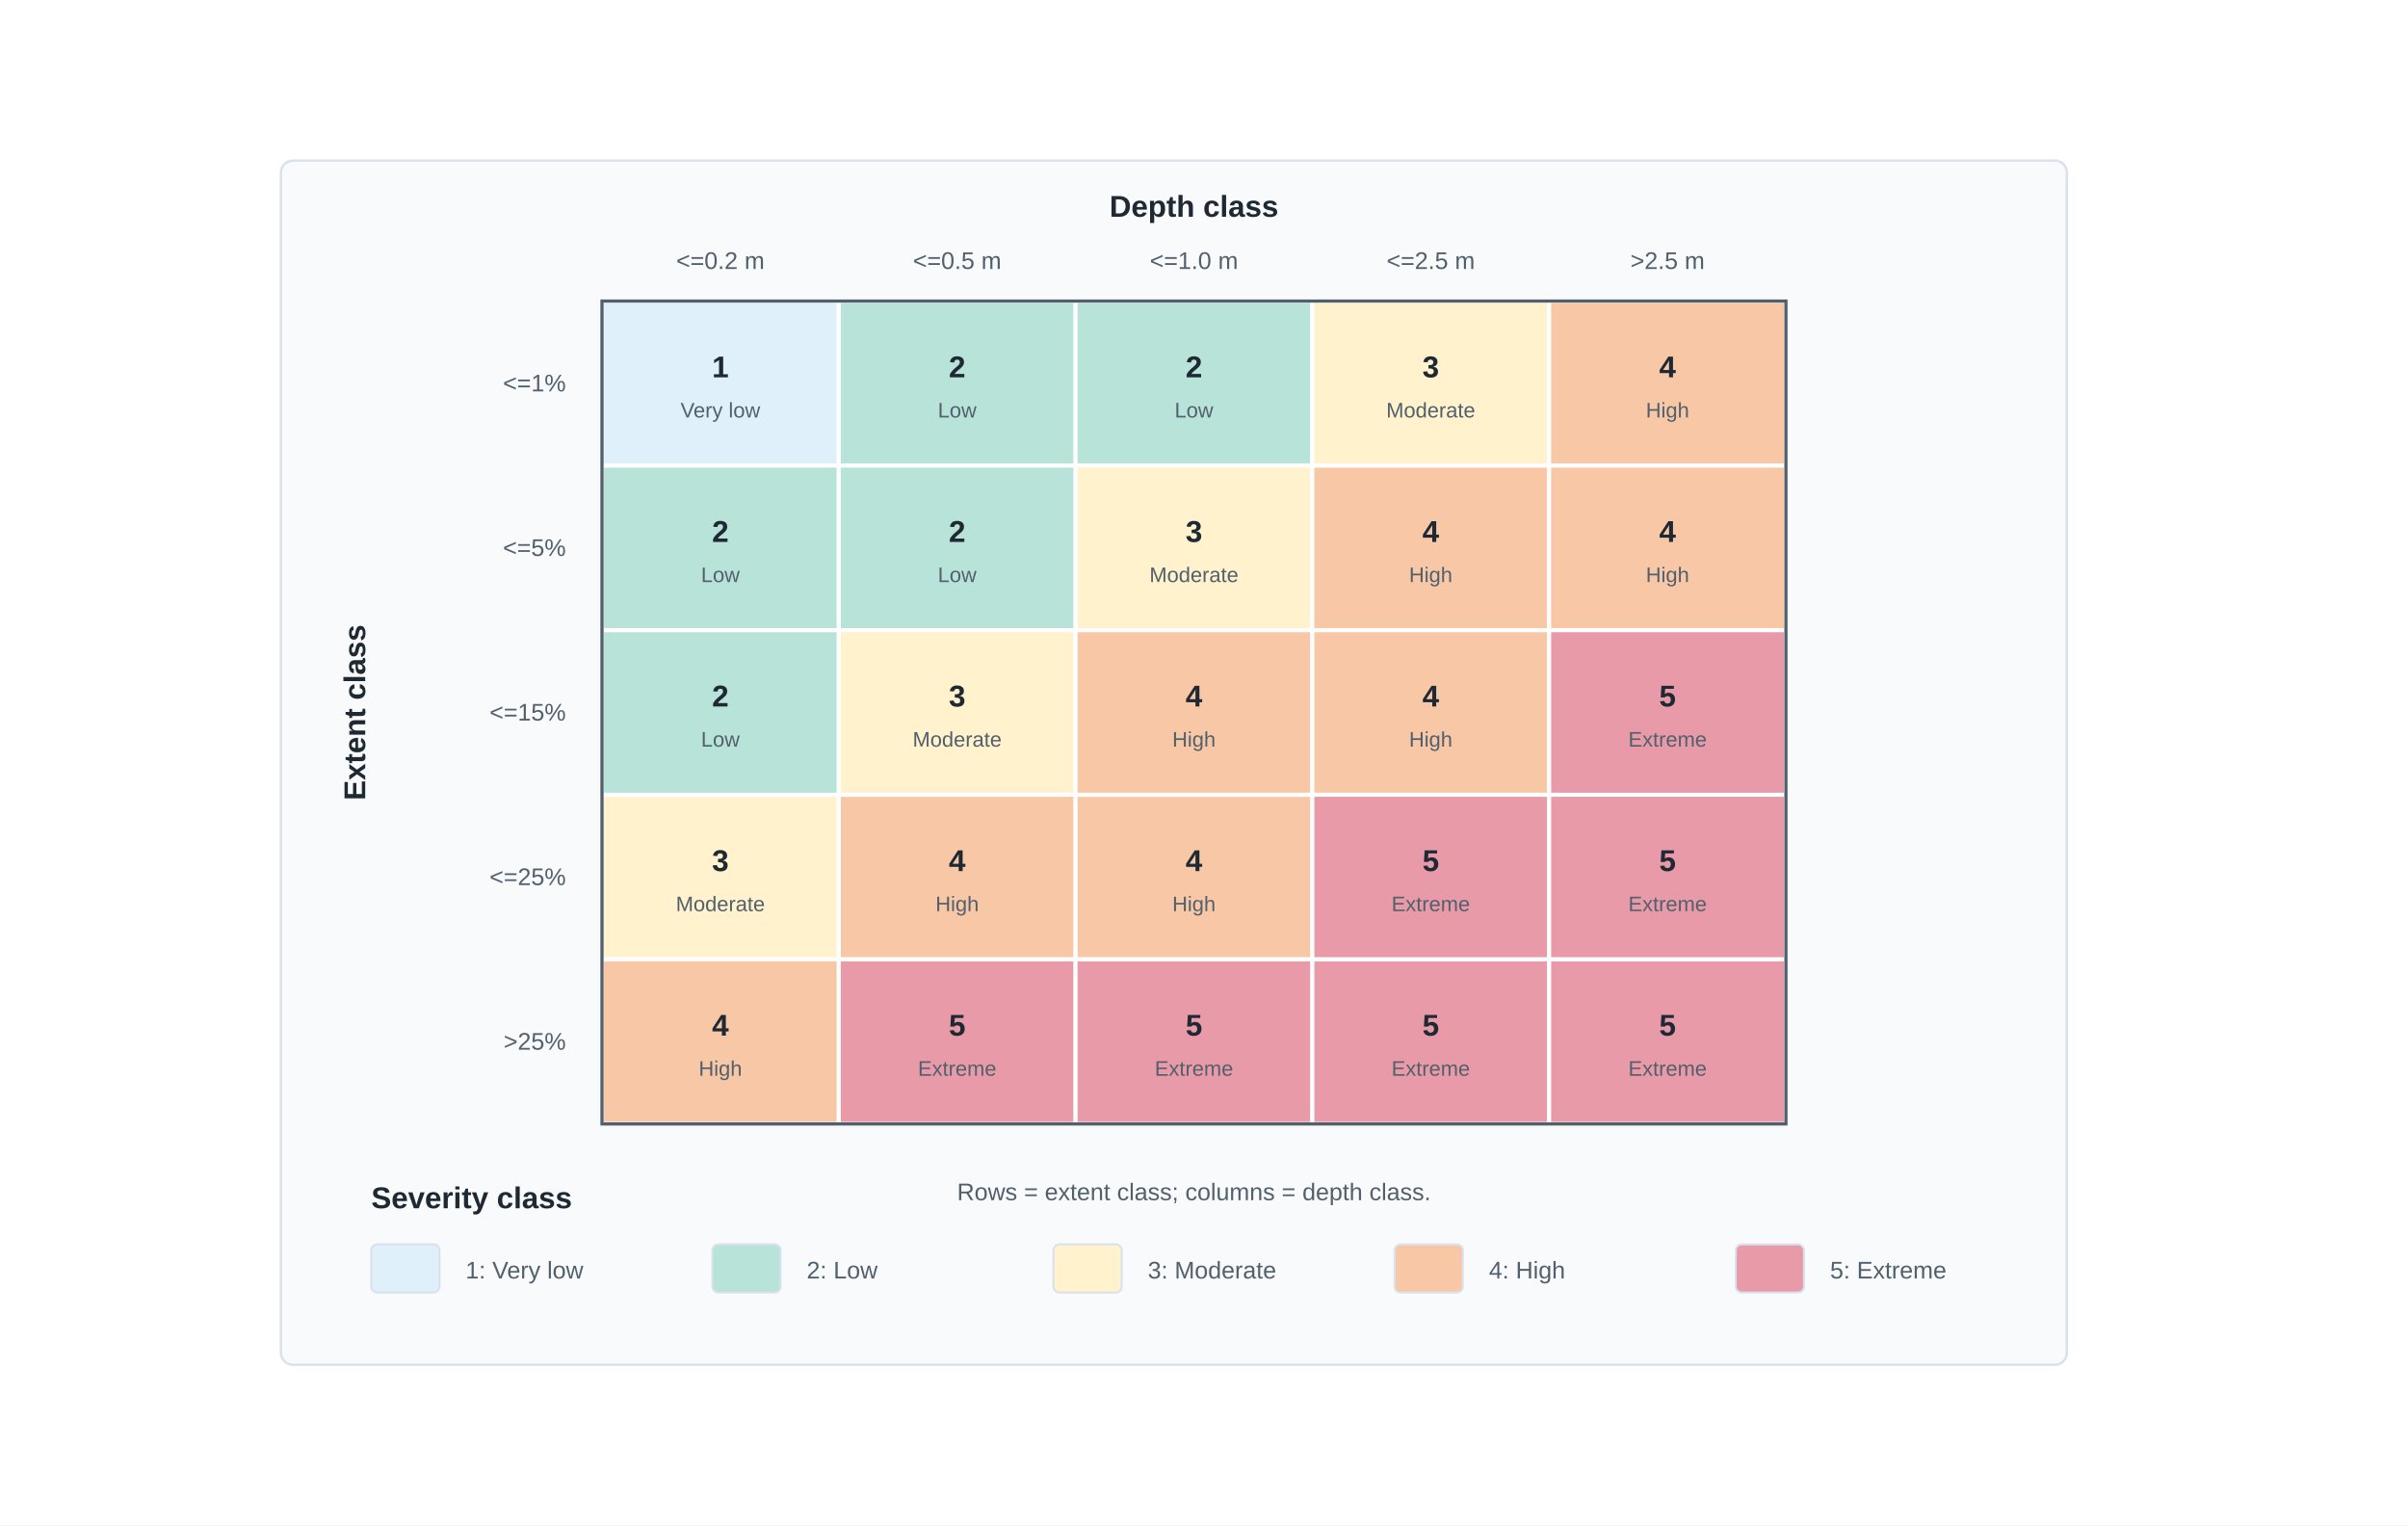
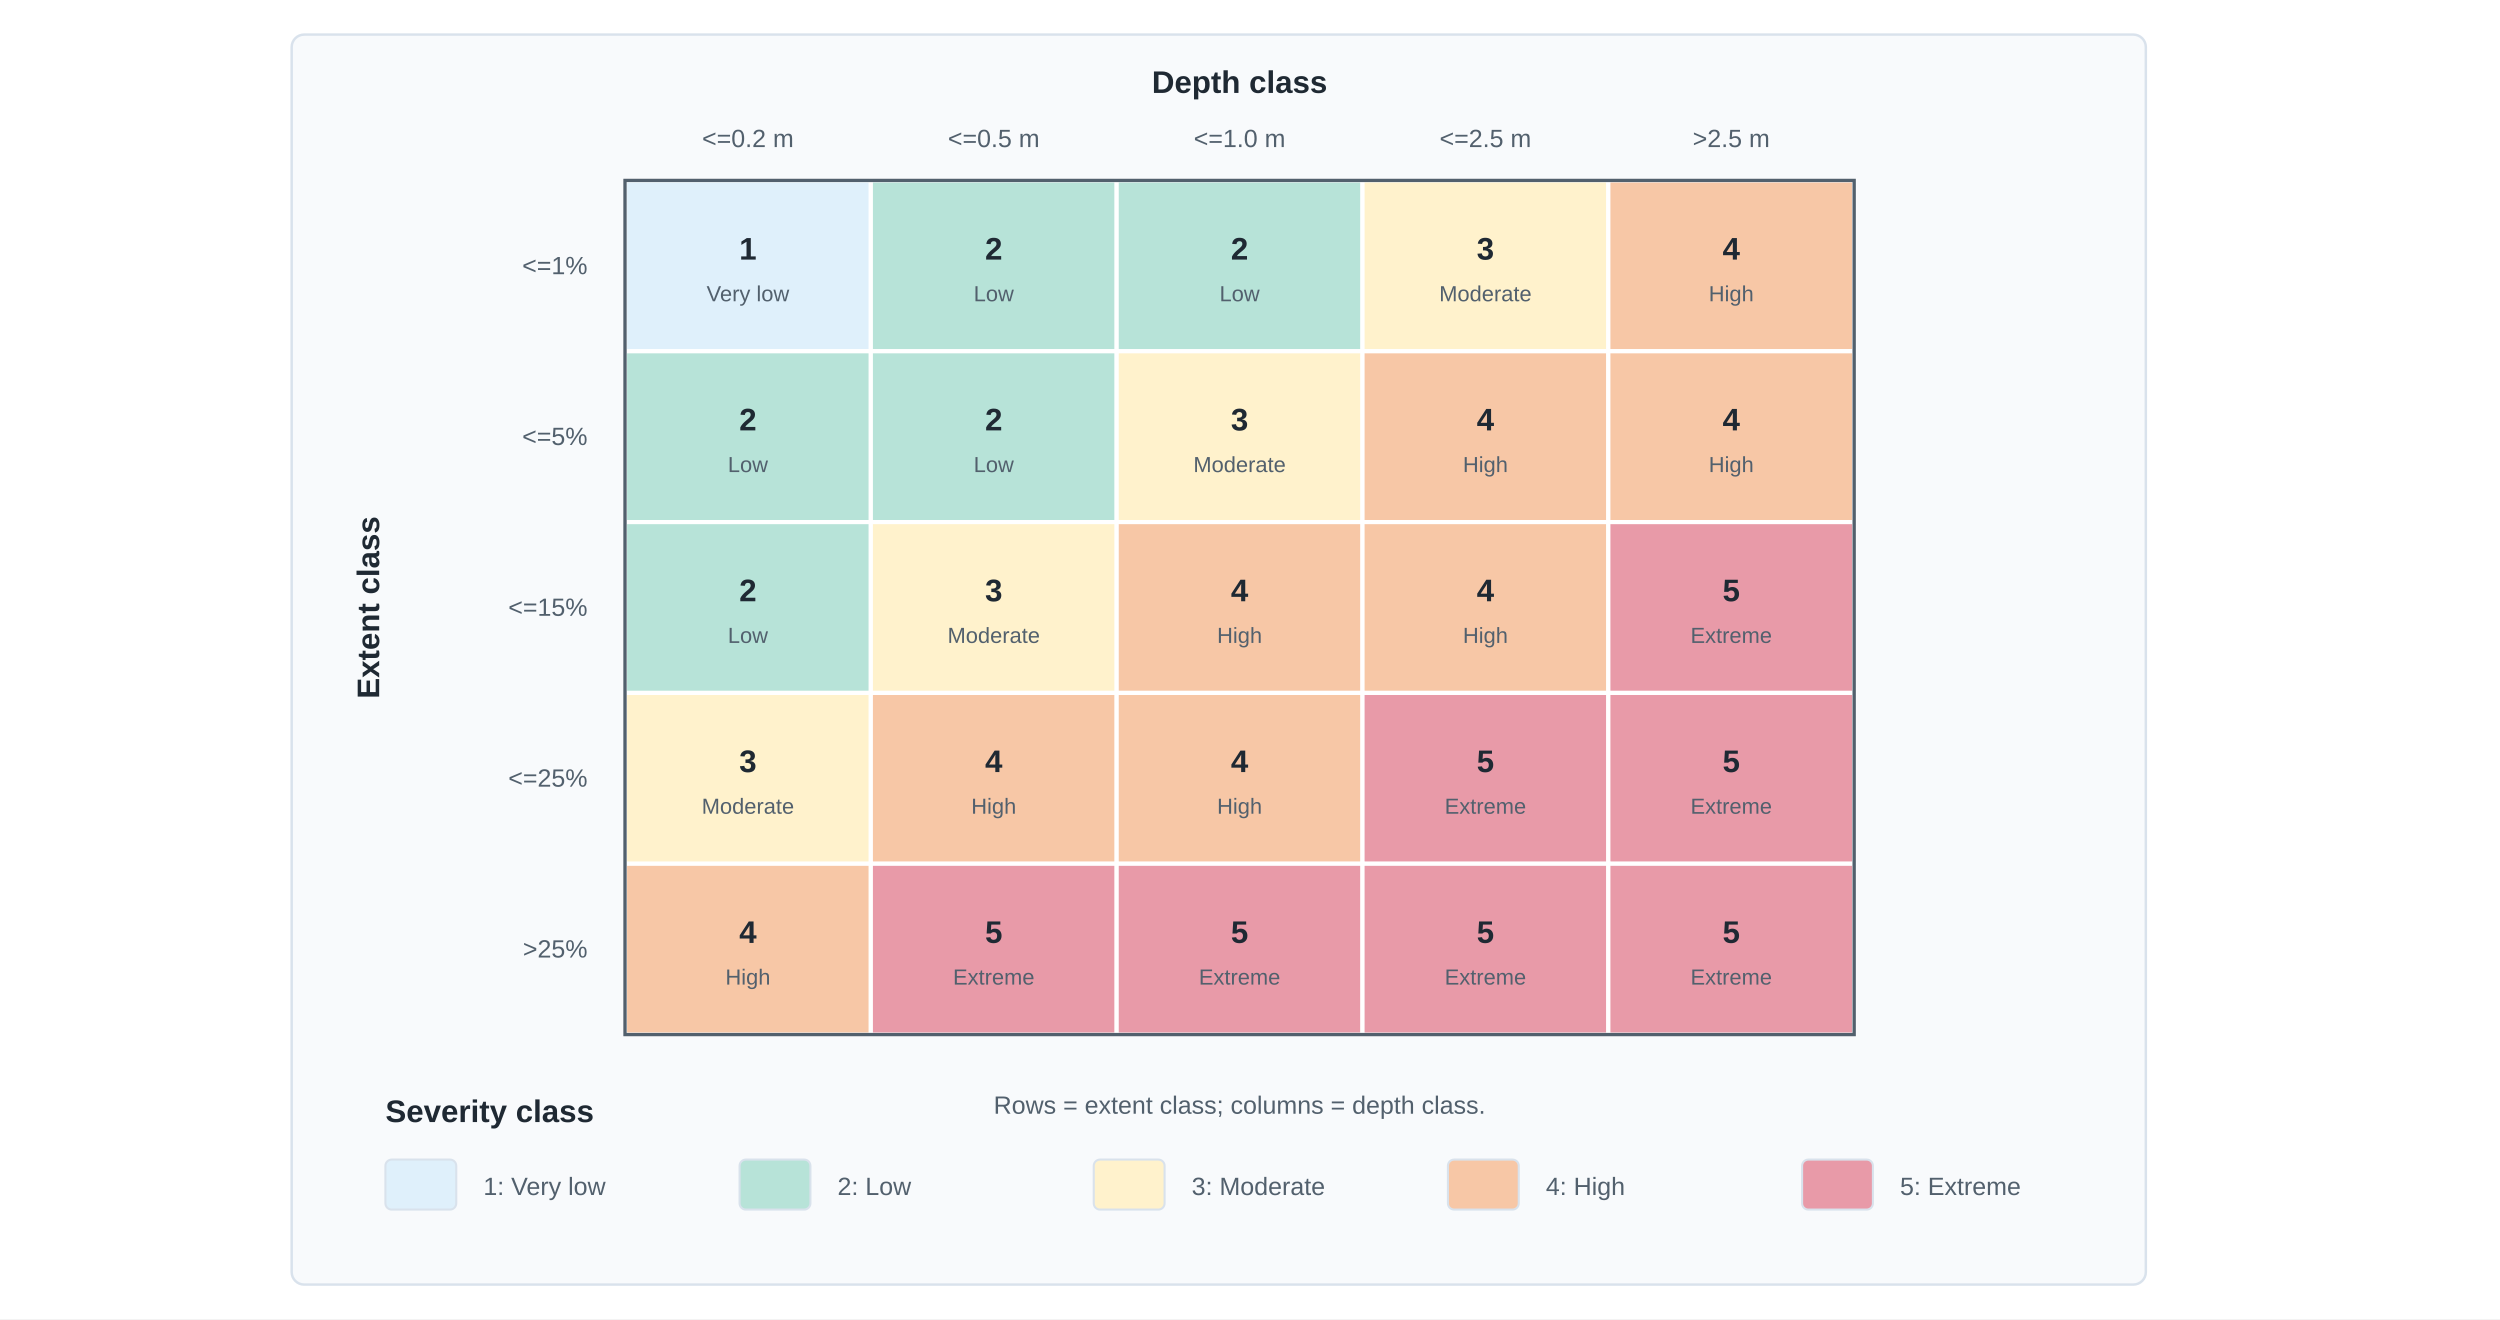
- <svg xmlns="http://www.w3.org/2000/svg" width="1200" height="760" viewBox="0 0 1200 760" role="img" aria-labelledby="title desc">
+ <svg xmlns="http://www.w3.org/2000/svg" width="1200" height="633.2" viewBox="0 63.4 1200 633.2" role="img" aria-labelledby="title desc">
  <style>
text { font-family: Arial, Helvetica, sans-serif; fill: #1f2933; }
.title { font-size: 26px; font-weight: 700; }
.subtitle { font-size: 15px; fill: #52606d; }
.label { font-size: 15px; font-weight: 700; }
.small { font-size: 12px; fill: #52606d; }
.tiny { font-size: 10.5px; fill: #52606d; }
.note { font-size: 12px; fill: #3e4c59; font-style: italic; }
.axis { stroke: #52606d; stroke-width: 1.2; }
.gridline { stroke: #d9e2ec; stroke-width: 1; }
.arrow { stroke: #52606d; stroke-width: 2.0; fill: none; marker-end: url(#arrow); }
</style>
  <defs>
    <marker id="arrow" viewBox="0 0 12 12" refX="10" refY="6" markerWidth="12" markerHeight="12" markerUnits="userSpaceOnUse" orient="auto-start-reverse">
      <path d="M 1 1 L 11 6 L 1 11 z" fill="#52606d" />
    </marker>
  </defs>
-   <rect width="1200" height="760" fill="white" />
+   <rect x="0" y="63.4" width="1200" height="633.2" fill="white" data-bg="canvas" />
  <rect x="140" y="80" width="890" height="600" rx="6" fill="#f8fafc" stroke="#d9e2ec" stroke-width="1.2" />
  <text x="595.0" y="108.0" class="label" text-anchor="middle">Depth class</text>
  <text x="182.0" y="355.0" class="label" text-anchor="middle" transform="rotate(-90 182 355.0)">Extent class</text>
  <text x="359.0" y="134.0" class="small" text-anchor="middle">&lt;=0.2 m</text>
  <text x="477.0" y="134.0" class="small" text-anchor="middle">&lt;=0.5 m</text>
  <text x="595.0" y="134.0" class="small" text-anchor="middle">&lt;=1.0 m</text>
  <text x="713.0" y="134.0" class="small" text-anchor="middle">&lt;=2.5 m</text>
  <text x="831.0" y="134.0" class="small" text-anchor="middle">&gt;2.5 m</text>
  <text x="282.0" y="195.0" class="small" text-anchor="end">&lt;=1%</text>
  <text x="282.0" y="277.0" class="small" text-anchor="end">&lt;=5%</text>
  <text x="282.0" y="359.0" class="small" text-anchor="end">&lt;=15%</text>
  <text x="282.0" y="441.0" class="small" text-anchor="end">&lt;=25%</text>
  <text x="282.0" y="523.0" class="small" text-anchor="end">&gt;25%</text>
  <rect x="300" y="150" width="118" height="82" rx="0" fill="#dff0fb" stroke="white" stroke-width="2.0" />
  <text x="359.0" y="188.0" class="label" text-anchor="middle">1</text>
  <text x="359.0" y="208.0" class="tiny" text-anchor="middle">Very low</text>
  <rect x="418" y="150" width="118" height="82" rx="0" fill="#b7e3d8" stroke="white" stroke-width="2.0" />
  <text x="477.0" y="188.0" class="label" text-anchor="middle">2</text>
  <text x="477.0" y="208.0" class="tiny" text-anchor="middle">Low</text>
  <rect x="536" y="150" width="118" height="82" rx="0" fill="#b7e3d8" stroke="white" stroke-width="2.0" />
  <text x="595.0" y="188.0" class="label" text-anchor="middle">2</text>
  <text x="595.0" y="208.0" class="tiny" text-anchor="middle">Low</text>
  <rect x="654" y="150" width="118" height="82" rx="0" fill="#fff2cc" stroke="white" stroke-width="2.0" />
  <text x="713.0" y="188.0" class="label" text-anchor="middle">3</text>
  <text x="713.0" y="208.0" class="tiny" text-anchor="middle">Moderate</text>
  <rect x="772" y="150" width="118" height="82" rx="0" fill="#f7c7a6" stroke="white" stroke-width="2.0" />
  <text x="831.0" y="188.0" class="label" text-anchor="middle">4</text>
  <text x="831.0" y="208.0" class="tiny" text-anchor="middle">High</text>
  <rect x="300" y="232" width="118" height="82" rx="0" fill="#b7e3d8" stroke="white" stroke-width="2.0" />
  <text x="359.0" y="270.0" class="label" text-anchor="middle">2</text>
  <text x="359.0" y="290.0" class="tiny" text-anchor="middle">Low</text>
  <rect x="418" y="232" width="118" height="82" rx="0" fill="#b7e3d8" stroke="white" stroke-width="2.0" />
  <text x="477.0" y="270.0" class="label" text-anchor="middle">2</text>
  <text x="477.0" y="290.0" class="tiny" text-anchor="middle">Low</text>
  <rect x="536" y="232" width="118" height="82" rx="0" fill="#fff2cc" stroke="white" stroke-width="2.0" />
  <text x="595.0" y="270.0" class="label" text-anchor="middle">3</text>
  <text x="595.0" y="290.0" class="tiny" text-anchor="middle">Moderate</text>
  <rect x="654" y="232" width="118" height="82" rx="0" fill="#f7c7a6" stroke="white" stroke-width="2.0" />
  <text x="713.0" y="270.0" class="label" text-anchor="middle">4</text>
  <text x="713.0" y="290.0" class="tiny" text-anchor="middle">High</text>
  <rect x="772" y="232" width="118" height="82" rx="0" fill="#f7c7a6" stroke="white" stroke-width="2.0" />
  <text x="831.0" y="270.0" class="label" text-anchor="middle">4</text>
  <text x="831.0" y="290.0" class="tiny" text-anchor="middle">High</text>
  <rect x="300" y="314" width="118" height="82" rx="0" fill="#b7e3d8" stroke="white" stroke-width="2.0" />
  <text x="359.0" y="352.0" class="label" text-anchor="middle">2</text>
  <text x="359.0" y="372.0" class="tiny" text-anchor="middle">Low</text>
  <rect x="418" y="314" width="118" height="82" rx="0" fill="#fff2cc" stroke="white" stroke-width="2.0" />
  <text x="477.0" y="352.0" class="label" text-anchor="middle">3</text>
  <text x="477.0" y="372.0" class="tiny" text-anchor="middle">Moderate</text>
  <rect x="536" y="314" width="118" height="82" rx="0" fill="#f7c7a6" stroke="white" stroke-width="2.0" />
  <text x="595.0" y="352.0" class="label" text-anchor="middle">4</text>
  <text x="595.0" y="372.0" class="tiny" text-anchor="middle">High</text>
  <rect x="654" y="314" width="118" height="82" rx="0" fill="#f7c7a6" stroke="white" stroke-width="2.0" />
  <text x="713.0" y="352.0" class="label" text-anchor="middle">4</text>
  <text x="713.0" y="372.0" class="tiny" text-anchor="middle">High</text>
  <rect x="772" y="314" width="118" height="82" rx="0" fill="#e89aa8" stroke="white" stroke-width="2.0" />
  <text x="831.0" y="352.0" class="label" text-anchor="middle">5</text>
  <text x="831.0" y="372.0" class="tiny" text-anchor="middle">Extreme</text>
  <rect x="300" y="396" width="118" height="82" rx="0" fill="#fff2cc" stroke="white" stroke-width="2.0" />
  <text x="359.0" y="434.0" class="label" text-anchor="middle">3</text>
  <text x="359.0" y="454.0" class="tiny" text-anchor="middle">Moderate</text>
  <rect x="418" y="396" width="118" height="82" rx="0" fill="#f7c7a6" stroke="white" stroke-width="2.0" />
  <text x="477.0" y="434.0" class="label" text-anchor="middle">4</text>
  <text x="477.0" y="454.0" class="tiny" text-anchor="middle">High</text>
  <rect x="536" y="396" width="118" height="82" rx="0" fill="#f7c7a6" stroke="white" stroke-width="2.0" />
  <text x="595.0" y="434.0" class="label" text-anchor="middle">4</text>
  <text x="595.0" y="454.0" class="tiny" text-anchor="middle">High</text>
  <rect x="654" y="396" width="118" height="82" rx="0" fill="#e89aa8" stroke="white" stroke-width="2.0" />
  <text x="713.0" y="434.0" class="label" text-anchor="middle">5</text>
  <text x="713.0" y="454.0" class="tiny" text-anchor="middle">Extreme</text>
  <rect x="772" y="396" width="118" height="82" rx="0" fill="#e89aa8" stroke="white" stroke-width="2.0" />
  <text x="831.0" y="434.0" class="label" text-anchor="middle">5</text>
  <text x="831.0" y="454.0" class="tiny" text-anchor="middle">Extreme</text>
  <rect x="300" y="478" width="118" height="82" rx="0" fill="#f7c7a6" stroke="white" stroke-width="2.0" />
  <text x="359.0" y="516.0" class="label" text-anchor="middle">4</text>
  <text x="359.0" y="536.0" class="tiny" text-anchor="middle">High</text>
  <rect x="418" y="478" width="118" height="82" rx="0" fill="#e89aa8" stroke="white" stroke-width="2.0" />
  <text x="477.0" y="516.0" class="label" text-anchor="middle">5</text>
  <text x="477.0" y="536.0" class="tiny" text-anchor="middle">Extreme</text>
  <rect x="536" y="478" width="118" height="82" rx="0" fill="#e89aa8" stroke="white" stroke-width="2.0" />
  <text x="595.0" y="516.0" class="label" text-anchor="middle">5</text>
  <text x="595.0" y="536.0" class="tiny" text-anchor="middle">Extreme</text>
  <rect x="654" y="478" width="118" height="82" rx="0" fill="#e89aa8" stroke="white" stroke-width="2.0" />
  <text x="713.0" y="516.0" class="label" text-anchor="middle">5</text>
  <text x="713.0" y="536.0" class="tiny" text-anchor="middle">Extreme</text>
  <rect x="772" y="478" width="118" height="82" rx="0" fill="#e89aa8" stroke="white" stroke-width="2.0" />
  <text x="831.0" y="516.0" class="label" text-anchor="middle">5</text>
  <text x="831.0" y="536.0" class="tiny" text-anchor="middle">Extreme</text>
  <rect x="300" y="150" width="590" height="410" rx="0" fill="none" stroke="#52606d" stroke-width="1.6" />
  <text x="595.0" y="598.0" class="small" text-anchor="middle">Rows = extent class; columns = depth class.</text>
  <text x="185.0" y="602.0" class="label" text-anchor="start">Severity class</text>
  <rect x="185" y="620" width="34" height="24" rx="3" fill="#dff0fb" stroke="#d9e2ec" stroke-width="1.0" />
  <text x="232.0" y="637.0" class="small" text-anchor="start">1: Very low</text>
  <rect x="355" y="620" width="34" height="24" rx="3" fill="#b7e3d8" stroke="#d9e2ec" stroke-width="1.0" />
  <text x="402.0" y="637.0" class="small" text-anchor="start">2: Low</text>
  <rect x="525" y="620" width="34" height="24" rx="3" fill="#fff2cc" stroke="#d9e2ec" stroke-width="1.0" />
  <text x="572.0" y="637.0" class="small" text-anchor="start">3: Moderate</text>
  <rect x="695" y="620" width="34" height="24" rx="3" fill="#f7c7a6" stroke="#d9e2ec" stroke-width="1.0" />
  <text x="742.0" y="637.0" class="small" text-anchor="start">4: High</text>
  <rect x="865" y="620" width="34" height="24" rx="3" fill="#e89aa8" stroke="#d9e2ec" stroke-width="1.0" />
  <text x="912.0" y="637.0" class="small" text-anchor="start">5: Extreme</text>
</svg>
